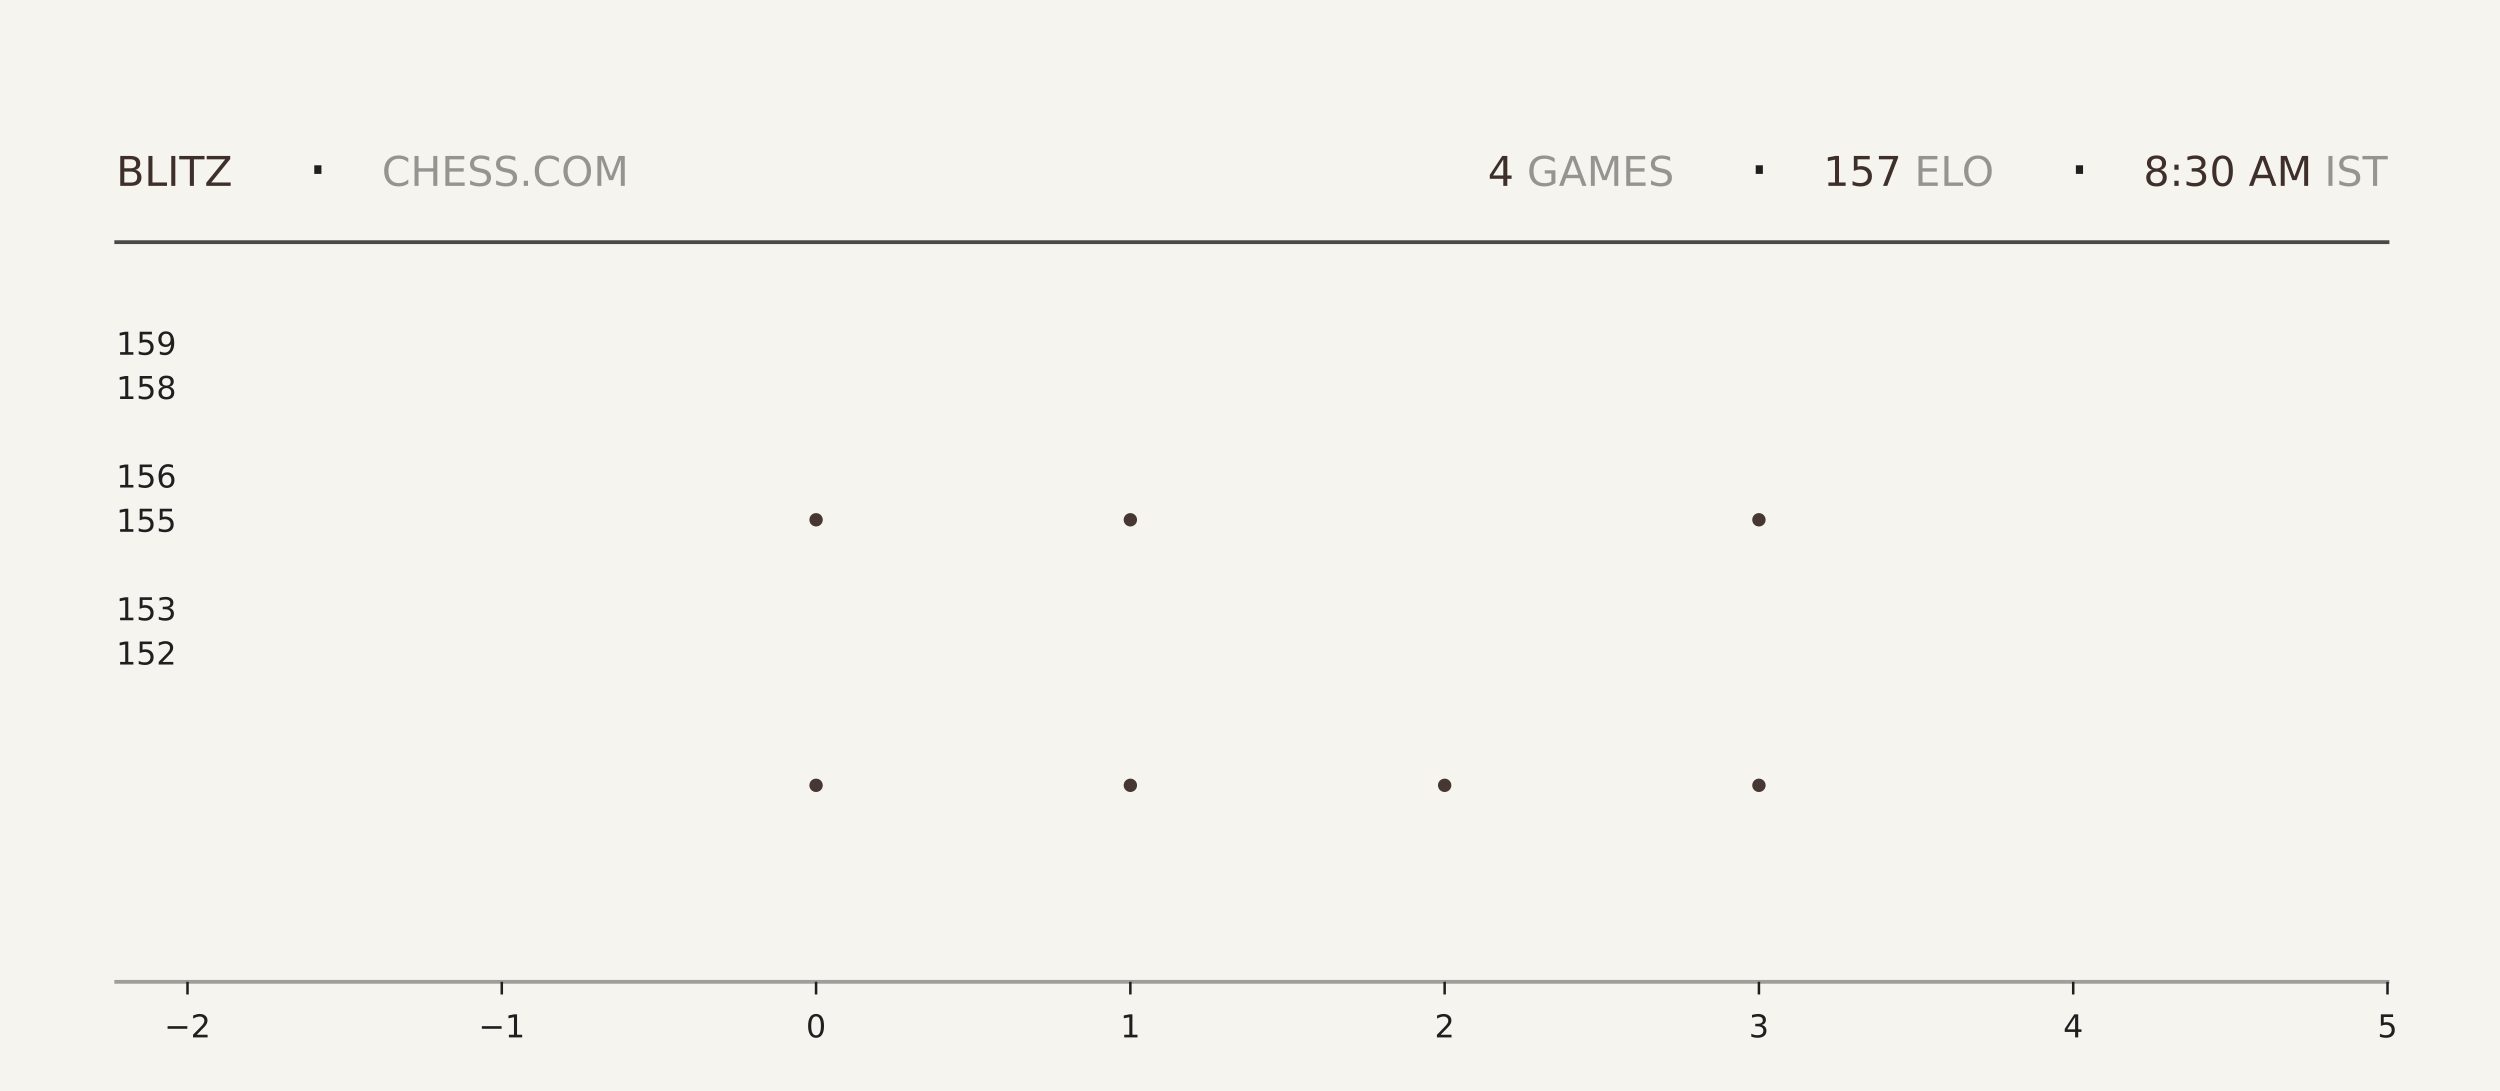
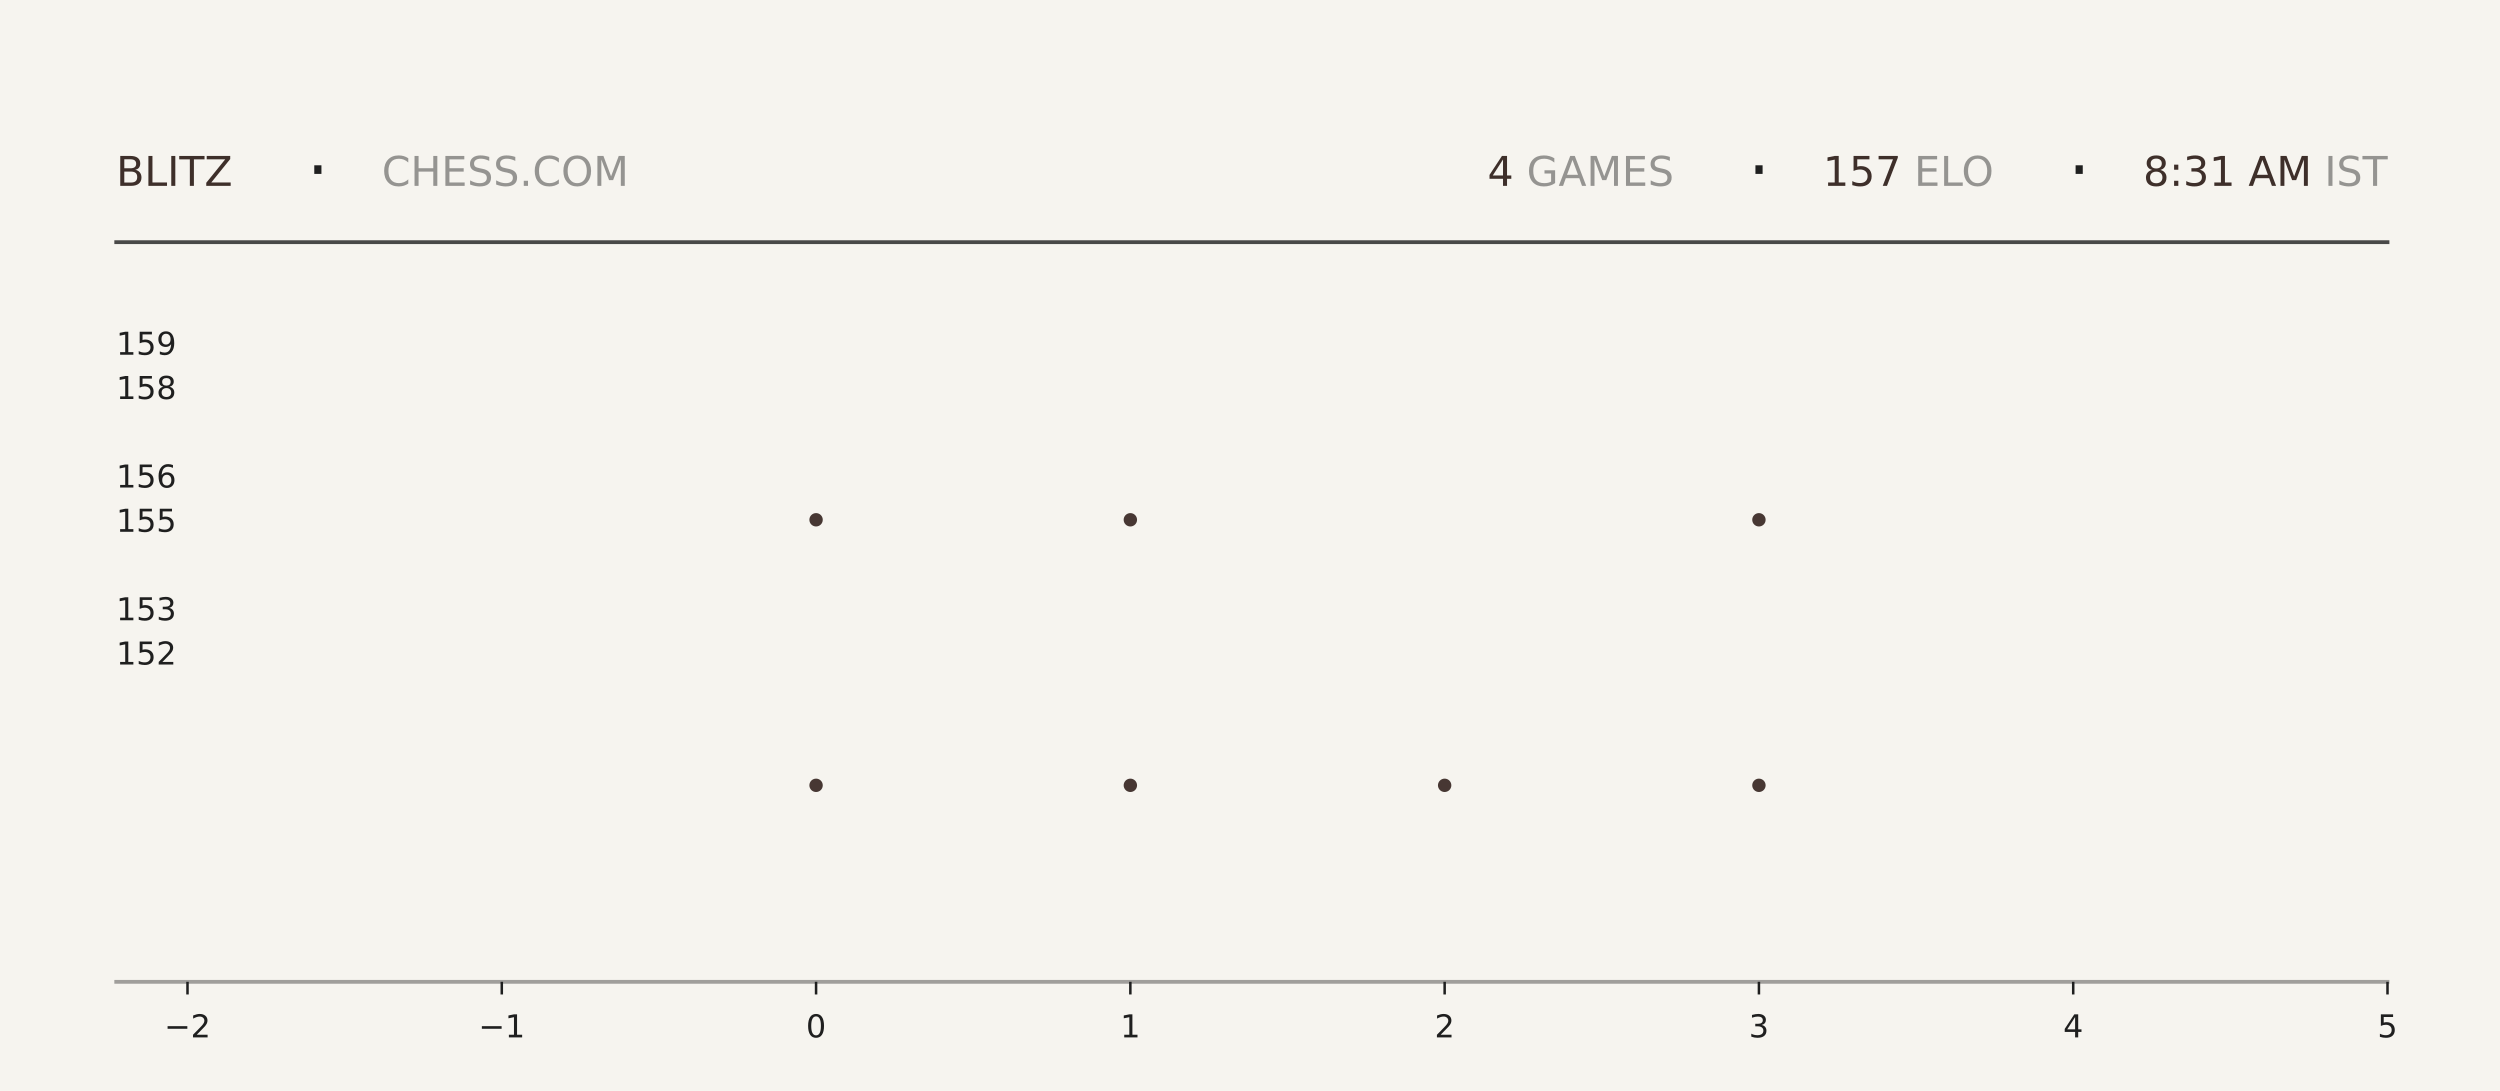
<svg xmlns="http://www.w3.org/2000/svg" xmlns:xlink="http://www.w3.org/1999/xlink" width="792pt" height="345.6pt" viewBox="0 0 792 345.6" version="1.1">
  <defs>
    <style type="text/css">*{stroke-linejoin: round; stroke-linecap: butt}</style>
  </defs>
  <g id="figure_1">
    <g id="patch_1">
      <path d="M 0 345.6  L 792 345.6  L 792 0  L 0 0  z " style="fill: #f6f4ef" />
    </g>
    <g id="axes_1">
      <g id="patch_2">
        <path d="M 59.4 311.04  L 756.36 311.04  L 756.36 103.68  L 59.4 103.68  z " style="fill: #f6f4ef" />
      </g>
      <g id="PathCollection_1">
        <defs>
-           <path id="m6017c19e87" d="M 0 2.121  C 0.563 2.121 1.102 1.898 1.5 1.5  C 1.898 1.102 2.121 0.563 2.121 0  C 2.121 -0.563 1.898 -1.102 1.5 -1.5  C 1.102 -1.898 0.563 -2.121 0 -2.121  C -0.563 -2.121 -1.102 -1.898 -1.5 -1.5  C -1.898 -1.102 -2.121 -0.563 -2.121 0  C -2.121 0.563 -1.898 1.102 -1.5 1.5  C -1.102 1.898 -0.563 2.121 0 2.121  z " />
-         </defs>
-         <g clip-path="url(#p4754a2ec6d)">
-           <use xlink:href="#m6017c19e87" x="258.531" y="248.79" style="fill: #3e2f2a; fill-opacity: 0.95" />
-           <use xlink:href="#m6017c19e87" x="258.531" y="164.668" style="fill: #3e2f2a; fill-opacity: 0.95" />
+           <path id="me665686bb2" d="M 0 2.121  C 0.563 2.121 1.102 1.898 1.5 1.5  C 1.898 1.102 2.121 0.563 2.121 0  C 2.121 -0.563 1.898 -1.102 1.5 -1.5  C 1.102 -1.898 0.563 -2.121 0 -2.121  C -0.563 -2.121 -1.102 -1.898 -1.5 -1.5  C -1.898 -1.102 -2.121 -0.563 -2.121 0  C -2.121 0.563 -1.898 1.102 -1.5 1.5  C -1.102 1.898 -0.563 2.121 0 2.121  z " />
+         </defs>
+         <g clip-path="url(#p0daea789ab)">
+           <use xlink:href="#me665686bb2" x="258.531" y="248.79" style="fill: #3e2f2a; fill-opacity: 0.95" />
+           <use xlink:href="#me665686bb2" x="258.531" y="164.668" style="fill: #3e2f2a; fill-opacity: 0.95" />
        </g>
      </g>
      <g id="PathCollection_2">
-         <g clip-path="url(#p4754a2ec6d)">
-           <use xlink:href="#m6017c19e87" x="358.097" y="248.79" style="fill: #3e2f2a; fill-opacity: 0.95" />
-           <use xlink:href="#m6017c19e87" x="358.097" y="164.668" style="fill: #3e2f2a; fill-opacity: 0.95" />
-           <use xlink:href="#m6017c19e87" x="358.097" y="80.547" style="fill: #3e2f2a; fill-opacity: 0.95" />
+         <g clip-path="url(#p0daea789ab)">
+           <use xlink:href="#me665686bb2" x="358.097" y="248.79" style="fill: #3e2f2a; fill-opacity: 0.95" />
+           <use xlink:href="#me665686bb2" x="358.097" y="164.668" style="fill: #3e2f2a; fill-opacity: 0.95" />
+           <use xlink:href="#me665686bb2" x="358.097" y="80.547" style="fill: #3e2f2a; fill-opacity: 0.95" />
        </g>
      </g>
      <g id="PathCollection_3">
-         <g clip-path="url(#p4754a2ec6d)">
-           <use xlink:href="#m6017c19e87" x="457.663" y="248.79" style="fill: #3e2f2a; fill-opacity: 0.95" />
+         <g clip-path="url(#p0daea789ab)">
+           <use xlink:href="#me665686bb2" x="457.663" y="248.79" style="fill: #3e2f2a; fill-opacity: 0.95" />
        </g>
      </g>
      <g id="PathCollection_4">
-         <g clip-path="url(#p4754a2ec6d)">
-           <use xlink:href="#m6017c19e87" x="557.229" y="248.79" style="fill: #3e2f2a; fill-opacity: 0.95" />
-           <use xlink:href="#m6017c19e87" x="557.229" y="164.668" style="fill: #3e2f2a; fill-opacity: 0.95" />
-           <use xlink:href="#m6017c19e87" x="557.229" y="80.547" style="fill: #3e2f2a; fill-opacity: 0.95" />
+         <g clip-path="url(#p0daea789ab)">
+           <use xlink:href="#me665686bb2" x="557.229" y="248.79" style="fill: #3e2f2a; fill-opacity: 0.95" />
+           <use xlink:href="#me665686bb2" x="557.229" y="164.668" style="fill: #3e2f2a; fill-opacity: 0.95" />
+           <use xlink:href="#me665686bb2" x="557.229" y="80.547" style="fill: #3e2f2a; fill-opacity: 0.95" />
        </g>
      </g>
      <g id="matplotlib.axis_1">
        <g id="xtick_1">
          <g id="line2d_1">
            <defs>
-               <path id="maf6baac031" d="M 0 0  L 0 4  " style="stroke: #1f1f1f; stroke-width: 0.8" />
+               <path id="mab883bc994" d="M 0 0  L 0 4  " style="stroke: #1f1f1f; stroke-width: 0.8" />
            </defs>
            <g>
-               <use xlink:href="#maf6baac031" x="59.4" y="311.04" style="fill: #1f1f1f; stroke: #1f1f1f; stroke-width: 0.8" />
+               <use xlink:href="#mab883bc994" x="59.4" y="311.04" style="fill: #1f1f1f; stroke: #1f1f1f; stroke-width: 0.8" />
            </g>
          </g>
          <g id="text_1">
            <g style="fill: #1f1f1f" transform="translate(52.02891 328.6384) scale(0.1 -0.1)">
              <defs>
                <path id="DejaVuSans-2212" d="M 678 2272  L 4684 2272  L 4684 1741  L 678 1741  L 678 2272  z " transform="scale(0.015625)" />
                <path id="DejaVuSans-32" d="M 1228 531  L 3431 531  L 3431 0  L 469 0  L 469 531  Q 828 903 1448 1529  Q 2069 2156 2228 2338  Q 2531 2678 2651 2914  Q 2772 3150 2772 3378  Q 2772 3750 2511 3984  Q 2250 4219 1831 4219  Q 1534 4219 1204 4116  Q 875 4013 500 3803  L 500 4441  Q 881 4594 1212 4672  Q 1544 4750 1819 4750  Q 2544 4750 2975 4387  Q 3406 4025 3406 3419  Q 3406 3131 3298 2873  Q 3191 2616 2906 2266  Q 2828 2175 2409 1742  Q 1991 1309 1228 531  z " transform="scale(0.015625)" />
              </defs>
              <use xlink:href="#DejaVuSans-2212" />
              <use xlink:href="#DejaVuSans-32" transform="translate(83.78906 0)" />
            </g>
          </g>
        </g>
        <g id="xtick_2">
          <g id="line2d_2">
            <g>
-               <use xlink:href="#maf6baac031" x="158.966" y="311.04" style="fill: #1f1f1f; stroke: #1f1f1f; stroke-width: 0.8" />
+               <use xlink:href="#mab883bc994" x="158.966" y="311.04" style="fill: #1f1f1f; stroke: #1f1f1f; stroke-width: 0.8" />
            </g>
          </g>
          <g id="text_2">
            <g style="fill: #1f1f1f" transform="translate(151.5946 328.6384) scale(0.1 -0.1)">
              <defs>
                <path id="DejaVuSans-31" d="M 794 531  L 1825 531  L 1825 4091  L 703 3866  L 703 4441  L 1819 4666  L 2450 4666  L 2450 531  L 3481 531  L 3481 0  L 794 0  L 794 531  z " transform="scale(0.015625)" />
              </defs>
              <use xlink:href="#DejaVuSans-2212" />
              <use xlink:href="#DejaVuSans-31" transform="translate(83.78906 0)" />
            </g>
          </g>
        </g>
        <g id="xtick_3">
          <g id="line2d_3">
            <g>
-               <use xlink:href="#maf6baac031" x="258.531" y="311.04" style="fill: #1f1f1f; stroke: #1f1f1f; stroke-width: 0.8" />
+               <use xlink:href="#mab883bc994" x="258.531" y="311.04" style="fill: #1f1f1f; stroke: #1f1f1f; stroke-width: 0.8" />
            </g>
          </g>
          <g id="text_3">
            <g style="fill: #1f1f1f" transform="translate(255.3502 328.6384) scale(0.1 -0.1)">
              <defs>
                <path id="DejaVuSans-30" d="M 2034 4250  Q 1547 4250 1301 3770  Q 1056 3291 1056 2328  Q 1056 1369 1301 889  Q 1547 409 2034 409  Q 2525 409 2770 889  Q 3016 1369 3016 2328  Q 3016 3291 2770 3770  Q 2525 4250 2034 4250  z M 2034 4750  Q 2819 4750 3233 4129  Q 3647 3509 3647 2328  Q 3647 1150 3233 529  Q 2819 -91 2034 -91  Q 1250 -91 836 529  Q 422 1150 422 2328  Q 422 3509 836 4129  Q 1250 4750 2034 4750  z " transform="scale(0.015625)" />
              </defs>
              <use xlink:href="#DejaVuSans-30" />
            </g>
          </g>
        </g>
        <g id="xtick_4">
          <g id="line2d_4">
            <g>
-               <use xlink:href="#maf6baac031" x="358.097" y="311.04" style="fill: #1f1f1f; stroke: #1f1f1f; stroke-width: 0.8" />
+               <use xlink:href="#mab883bc994" x="358.097" y="311.04" style="fill: #1f1f1f; stroke: #1f1f1f; stroke-width: 0.8" />
            </g>
          </g>
          <g id="text_4">
            <g style="fill: #1f1f1f" transform="translate(354.9159 328.6384) scale(0.1 -0.1)">
              <use xlink:href="#DejaVuSans-31" />
            </g>
          </g>
        </g>
        <g id="xtick_5">
          <g id="line2d_5">
            <g>
-               <use xlink:href="#maf6baac031" x="457.663" y="311.04" style="fill: #1f1f1f; stroke: #1f1f1f; stroke-width: 0.8" />
+               <use xlink:href="#mab883bc994" x="457.663" y="311.04" style="fill: #1f1f1f; stroke: #1f1f1f; stroke-width: 0.8" />
            </g>
          </g>
          <g id="text_5">
            <g style="fill: #1f1f1f" transform="translate(454.4816 328.6384) scale(0.1 -0.1)">
              <use xlink:href="#DejaVuSans-32" />
            </g>
          </g>
        </g>
        <g id="xtick_6">
          <g id="line2d_6">
            <g>
-               <use xlink:href="#maf6baac031" x="557.229" y="311.04" style="fill: #1f1f1f; stroke: #1f1f1f; stroke-width: 0.8" />
+               <use xlink:href="#mab883bc994" x="557.229" y="311.04" style="fill: #1f1f1f; stroke: #1f1f1f; stroke-width: 0.8" />
            </g>
          </g>
          <g id="text_6">
            <g style="fill: #1f1f1f" transform="translate(554.0473 328.6384) scale(0.1 -0.1)">
              <defs>
                <path id="DejaVuSans-33" d="M 2597 2516  Q 3050 2419 3304 2112  Q 3559 1806 3559 1356  Q 3559 666 3084 287  Q 2609 -91 1734 -91  Q 1441 -91 1130 -33  Q 819 25 488 141  L 488 750  Q 750 597 1062 519  Q 1375 441 1716 441  Q 2309 441 2620 675  Q 2931 909 2931 1356  Q 2931 1769 2642 2001  Q 2353 2234 1838 2234  L 1294 2234  L 1294 2753  L 1863 2753  Q 2328 2753 2575 2939  Q 2822 3125 2822 3475  Q 2822 3834 2567 4026  Q 2313 4219 1838 4219  Q 1578 4219 1281 4162  Q 984 4106 628 3988  L 628 4550  Q 988 4650 1302 4700  Q 1616 4750 1894 4750  Q 2613 4750 3031 4423  Q 3450 4097 3450 3541  Q 3450 3153 3228 2886  Q 3006 2619 2597 2516  z " transform="scale(0.015625)" />
              </defs>
              <use xlink:href="#DejaVuSans-33" />
            </g>
          </g>
        </g>
        <g id="xtick_7">
          <g id="line2d_7">
            <g>
-               <use xlink:href="#maf6baac031" x="656.794" y="311.04" style="fill: #1f1f1f; stroke: #1f1f1f; stroke-width: 0.8" />
+               <use xlink:href="#mab883bc994" x="656.794" y="311.04" style="fill: #1f1f1f; stroke: #1f1f1f; stroke-width: 0.8" />
            </g>
          </g>
          <g id="text_7">
            <g style="fill: #1f1f1f" transform="translate(653.613 328.6384) scale(0.1 -0.1)">
              <defs>
                <path id="DejaVuSans-34" d="M 2419 4116  L 825 1625  L 2419 1625  L 2419 4116  z M 2253 4666  L 3047 4666  L 3047 1625  L 3713 1625  L 3713 1100  L 3047 1100  L 3047 0  L 2419 0  L 2419 1100  L 313 1100  L 313 1709  L 2253 4666  z " transform="scale(0.015625)" />
              </defs>
              <use xlink:href="#DejaVuSans-34" />
            </g>
          </g>
        </g>
        <g id="xtick_8">
          <g id="line2d_8">
            <g>
-               <use xlink:href="#maf6baac031" x="756.36" y="311.04" style="fill: #1f1f1f; stroke: #1f1f1f; stroke-width: 0.8" />
+               <use xlink:href="#mab883bc994" x="756.36" y="311.04" style="fill: #1f1f1f; stroke: #1f1f1f; stroke-width: 0.8" />
            </g>
          </g>
          <g id="text_8">
            <g style="fill: #1f1f1f" transform="translate(753.1788 328.6384) scale(0.1 -0.1)">
              <defs>
                <path id="DejaVuSans-35" d="M 691 4666  L 3169 4666  L 3169 4134  L 1269 4134  L 1269 2991  Q 1406 3038 1543 3061  Q 1681 3084 1819 3084  Q 2600 3084 3056 2656  Q 3513 2228 3513 1497  Q 3513 744 3044 326  Q 2575 -91 1722 -91  Q 1428 -91 1123 -41  Q 819 9 494 109  L 494 744  Q 775 591 1075 516  Q 1375 441 1709 441  Q 2250 441 2565 725  Q 2881 1009 2881 1497  Q 2881 1984 2565 2268  Q 2250 2553 1709 2553  Q 1456 2553 1204 2497  Q 953 2441 691 2322  L 691 4666  z " transform="scale(0.015625)" />
              </defs>
              <use xlink:href="#DejaVuSans-35" />
            </g>
          </g>
        </g>
      </g>
      <g id="matplotlib.axis_2">
        <g id="ytick_1">
          <g id="line2d_9" />
          <g id="text_9">
            <g style="fill: #1f1f1f" transform="translate(36.8125 210.5283) scale(0.1 -0.1)">
              <use xlink:href="#DejaVuSans-31" />
              <use xlink:href="#DejaVuSans-35" transform="translate(63.62305 0)" />
              <use xlink:href="#DejaVuSans-32" transform="translate(127.2461 0)" />
            </g>
          </g>
        </g>
        <g id="ytick_2">
          <g id="line2d_10" />
          <g id="text_10">
            <g style="fill: #1f1f1f" transform="translate(36.8125 196.508) scale(0.1 -0.1)">
              <use xlink:href="#DejaVuSans-31" />
              <use xlink:href="#DejaVuSans-35" transform="translate(63.62305 0)" />
              <use xlink:href="#DejaVuSans-33" transform="translate(127.2461 0)" />
            </g>
          </g>
        </g>
        <g id="ytick_3">
          <g id="line2d_11" />
          <g id="text_11">
            <g style="fill: #1f1f1f" transform="translate(36.8125 168.4675) scale(0.1 -0.1)">
              <use xlink:href="#DejaVuSans-31" />
              <use xlink:href="#DejaVuSans-35" transform="translate(63.62305 0)" />
              <use xlink:href="#DejaVuSans-35" transform="translate(127.2461 0)" />
            </g>
          </g>
        </g>
        <g id="ytick_4">
          <g id="line2d_12" />
          <g id="text_12">
            <g style="fill: #1f1f1f" transform="translate(36.8125 154.4472) scale(0.1 -0.1)">
              <defs>
                <path id="DejaVuSans-36" d="M 2113 2584  Q 1688 2584 1439 2293  Q 1191 2003 1191 1497  Q 1191 994 1439 701  Q 1688 409 2113 409  Q 2538 409 2786 701  Q 3034 994 3034 1497  Q 3034 2003 2786 2293  Q 2538 2584 2113 2584  z M 3366 4563  L 3366 3988  Q 3128 4100 2886 4159  Q 2644 4219 2406 4219  Q 1781 4219 1451 3797  Q 1122 3375 1075 2522  Q 1259 2794 1537 2939  Q 1816 3084 2150 3084  Q 2853 3084 3261 2657  Q 3669 2231 3669 1497  Q 3669 778 3244 343  Q 2819 -91 2113 -91  Q 1303 -91 875 529  Q 447 1150 447 2328  Q 447 3434 972 4092  Q 1497 4750 2381 4750  Q 2619 4750 2861 4703  Q 3103 4656 3366 4563  z " transform="scale(0.015625)" />
              </defs>
              <use xlink:href="#DejaVuSans-31" />
              <use xlink:href="#DejaVuSans-35" transform="translate(63.62305 0)" />
              <use xlink:href="#DejaVuSans-36" transform="translate(127.2461 0)" />
            </g>
          </g>
        </g>
        <g id="ytick_5">
          <g id="line2d_13" />
          <g id="text_13">
            <g style="fill: #1f1f1f" transform="translate(36.8125 126.4066) scale(0.1 -0.1)">
              <defs>
                <path id="DejaVuSans-38" d="M 2034 2216  Q 1584 2216 1326 1975  Q 1069 1734 1069 1313  Q 1069 891 1326 650  Q 1584 409 2034 409  Q 2484 409 2743 651  Q 3003 894 3003 1313  Q 3003 1734 2745 1975  Q 2488 2216 2034 2216  z M 1403 2484  Q 997 2584 770 2862  Q 544 3141 544 3541  Q 544 4100 942 4425  Q 1341 4750 2034 4750  Q 2731 4750 3128 4425  Q 3525 4100 3525 3541  Q 3525 3141 3298 2862  Q 3072 2584 2669 2484  Q 3125 2378 3379 2068  Q 3634 1759 3634 1313  Q 3634 634 3220 271  Q 2806 -91 2034 -91  Q 1263 -91 848 271  Q 434 634 434 1313  Q 434 1759 690 2068  Q 947 2378 1403 2484  z M 1172 3481  Q 1172 3119 1398 2916  Q 1625 2713 2034 2713  Q 2441 2713 2670 2916  Q 2900 3119 2900 3481  Q 2900 3844 2670 4047  Q 2441 4250 2034 4250  Q 1625 4250 1398 4047  Q 1172 3844 1172 3481  z " transform="scale(0.015625)" />
              </defs>
              <use xlink:href="#DejaVuSans-31" />
              <use xlink:href="#DejaVuSans-35" transform="translate(63.62305 0)" />
              <use xlink:href="#DejaVuSans-38" transform="translate(127.2461 0)" />
            </g>
          </g>
        </g>
        <g id="ytick_6">
          <g id="line2d_14" />
          <g id="text_14">
            <g style="fill: #1f1f1f" transform="translate(36.8125 112.3863) scale(0.1 -0.1)">
              <defs>
                <path id="DejaVuSans-39" d="M 703 97  L 703 672  Q 941 559 1184 500  Q 1428 441 1663 441  Q 2288 441 2617 861  Q 2947 1281 2994 2138  Q 2813 1869 2534 1725  Q 2256 1581 1919 1581  Q 1219 1581 811 2004  Q 403 2428 403 3163  Q 403 3881 828 4315  Q 1253 4750 1959 4750  Q 2769 4750 3195 4129  Q 3622 3509 3622 2328  Q 3622 1225 3098 567  Q 2575 -91 1691 -91  Q 1453 -91 1209 -44  Q 966 3 703 97  z M 1959 2075  Q 2384 2075 2632 2365  Q 2881 2656 2881 3163  Q 2881 3666 2632 3958  Q 2384 4250 1959 4250  Q 1534 4250 1286 3958  Q 1038 3666 1038 3163  Q 1038 2656 1286 2365  Q 1534 2075 1959 2075  z " transform="scale(0.015625)" />
              </defs>
              <use xlink:href="#DejaVuSans-31" />
              <use xlink:href="#DejaVuSans-35" transform="translate(63.62305 0)" />
              <use xlink:href="#DejaVuSans-39" transform="translate(127.2461 0)" />
            </g>
          </g>
        </g>
      </g>
    </g>
    <g id="line2d_15">
      <path d="M 36.82 76.723  L 756.36 76.723  " style="fill: none; stroke: #1f1f1f; stroke-opacity: 0.8; stroke-width: 1.2; stroke-linecap: square" />
    </g>
    <g id="line2d_16">
      <path d="M 36.82 311.04  L 756.36 311.04  " style="fill: none; stroke: #1f1f1f; stroke-opacity: 0.4; stroke-width: 1.2; stroke-linecap: square" />
    </g>
    <g id="text_15">
      <g style="fill: #3e2f2a" transform="translate(36.82 58.88319) scale(0.13 -0.13)">
        <defs>
          <path id="DejaVuSans-42" d="M 1259 2228  L 1259 519  L 2272 519  Q 2781 519 3026 730  Q 3272 941 3272 1375  Q 3272 1813 3026 2020  Q 2781 2228 2272 2228  L 1259 2228  z M 1259 4147  L 1259 2741  L 2194 2741  Q 2656 2741 2882 2914  Q 3109 3088 3109 3444  Q 3109 3797 2882 3972  Q 2656 4147 2194 4147  L 1259 4147  z M 628 4666  L 2241 4666  Q 2963 4666 3353 4366  Q 3744 4066 3744 3513  Q 3744 3084 3544 2831  Q 3344 2578 2956 2516  Q 3422 2416 3680 2098  Q 3938 1781 3938 1306  Q 3938 681 3513 340  Q 3088 0 2303 0  L 628 0  L 628 4666  z " transform="scale(0.015625)" />
          <path id="DejaVuSans-4c" d="M 628 4666  L 1259 4666  L 1259 531  L 3531 531  L 3531 0  L 628 0  L 628 4666  z " transform="scale(0.015625)" />
          <path id="DejaVuSans-49" d="M 628 4666  L 1259 4666  L 1259 0  L 628 0  L 628 4666  z " transform="scale(0.015625)" />
          <path id="DejaVuSans-54" d="M -19 4666  L 3928 4666  L 3928 4134  L 2272 4134  L 2272 0  L 1638 0  L 1638 4134  L -19 4134  L -19 4666  z " transform="scale(0.015625)" />
          <path id="DejaVuSans-5a" d="M 359 4666  L 4025 4666  L 4025 4184  L 1075 531  L 4097 531  L 4097 0  L 288 0  L 288 481  L 3238 4134  L 359 4134  L 359 4666  z " transform="scale(0.015625)" />
        </defs>
        <use xlink:href="#DejaVuSans-42" />
        <use xlink:href="#DejaVuSans-4c" transform="translate(68.60352 0)" />
        <use xlink:href="#DejaVuSans-49" transform="translate(124.3164 0)" />
        <use xlink:href="#DejaVuSans-54" transform="translate(153.8086 0)" />
        <use xlink:href="#DejaVuSans-5a" transform="translate(214.8926 0)" />
      </g>
    </g>
    <g id="text_16">
      <g style="fill: #1f1f1f" transform="translate(97.21 61.36662) scale(0.22 -0.22)">
        <defs>
          <path id="DejaVuSans-b7" d="M 684 2619  L 1344 2619  L 1344 1825  L 684 1825  L 684 2619  z " transform="scale(0.015625)" />
        </defs>
        <use xlink:href="#DejaVuSans-b7" />
      </g>
    </g>
    <g id="text_17">
      <g style="fill: #1f1f1f; opacity: 0.45" transform="translate(120.97 58.88319) scale(0.13 -0.13)">
        <defs>
          <path id="DejaVuSans-43" d="M 4122 4306  L 4122 3641  Q 3803 3938 3442 4084  Q 3081 4231 2675 4231  Q 1875 4231 1450 3742  Q 1025 3253 1025 2328  Q 1025 1406 1450 917  Q 1875 428 2675 428  Q 3081 428 3442 575  Q 3803 722 4122 1019  L 4122 359  Q 3791 134 3420 21  Q 3050 -91 2638 -91  Q 1578 -91 968 557  Q 359 1206 359 2328  Q 359 3453 968 4101  Q 1578 4750 2638 4750  Q 3056 4750 3426 4639  Q 3797 4528 4122 4306  z " transform="scale(0.015625)" />
          <path id="DejaVuSans-48" d="M 628 4666  L 1259 4666  L 1259 2753  L 3553 2753  L 3553 4666  L 4184 4666  L 4184 0  L 3553 0  L 3553 2222  L 1259 2222  L 1259 0  L 628 0  L 628 4666  z " transform="scale(0.015625)" />
          <path id="DejaVuSans-45" d="M 628 4666  L 3578 4666  L 3578 4134  L 1259 4134  L 1259 2753  L 3481 2753  L 3481 2222  L 1259 2222  L 1259 531  L 3634 531  L 3634 0  L 628 0  L 628 4666  z " transform="scale(0.015625)" />
          <path id="DejaVuSans-53" d="M 3425 4513  L 3425 3897  Q 3066 4069 2747 4153  Q 2428 4238 2131 4238  Q 1616 4238 1336 4038  Q 1056 3838 1056 3469  Q 1056 3159 1242 3001  Q 1428 2844 1947 2747  L 2328 2669  Q 3034 2534 3370 2195  Q 3706 1856 3706 1288  Q 3706 609 3251 259  Q 2797 -91 1919 -91  Q 1588 -91 1214 -16  Q 841 59 441 206  L 441 856  Q 825 641 1194 531  Q 1563 422 1919 422  Q 2459 422 2753 634  Q 3047 847 3047 1241  Q 3047 1584 2836 1778  Q 2625 1972 2144 2069  L 1759 2144  Q 1053 2284 737 2584  Q 422 2884 422 3419  Q 422 4038 858 4394  Q 1294 4750 2059 4750  Q 2388 4750 2728 4690  Q 3069 4631 3425 4513  z " transform="scale(0.015625)" />
          <path id="DejaVuSans-2e" d="M 684 794  L 1344 794  L 1344 0  L 684 0  L 684 794  z " transform="scale(0.015625)" />
          <path id="DejaVuSans-4f" d="M 2522 4238  Q 1834 4238 1429 3725  Q 1025 3213 1025 2328  Q 1025 1447 1429 934  Q 1834 422 2522 422  Q 3209 422 3611 934  Q 4013 1447 4013 2328  Q 4013 3213 3611 3725  Q 3209 4238 2522 4238  z M 2522 4750  Q 3503 4750 4090 4092  Q 4678 3434 4678 2328  Q 4678 1225 4090 567  Q 3503 -91 2522 -91  Q 1538 -91 948 565  Q 359 1222 359 2328  Q 359 3434 948 4092  Q 1538 4750 2522 4750  z " transform="scale(0.015625)" />
          <path id="DejaVuSans-4d" d="M 628 4666  L 1569 4666  L 2759 1491  L 3956 4666  L 4897 4666  L 4897 0  L 4281 0  L 4281 4097  L 3078 897  L 2444 897  L 1241 4097  L 1241 0  L 628 0  L 628 4666  z " transform="scale(0.015625)" />
        </defs>
        <use xlink:href="#DejaVuSans-43" />
        <use xlink:href="#DejaVuSans-48" transform="translate(69.82422 0)" />
        <use xlink:href="#DejaVuSans-45" transform="translate(145.0195 0)" />
        <use xlink:href="#DejaVuSans-53" transform="translate(208.2031 0)" />
        <use xlink:href="#DejaVuSans-53" transform="translate(271.6797 0)" />
        <use xlink:href="#DejaVuSans-2e" transform="translate(335.1562 0)" />
        <use xlink:href="#DejaVuSans-43" transform="translate(366.9434 0)" />
        <use xlink:href="#DejaVuSans-4f" transform="translate(436.7676 0)" />
        <use xlink:href="#DejaVuSans-4d" transform="translate(515.4785 0)" />
      </g>
    </g>
    <g id="text_18">
-       <g style="fill: #3e2f2a" transform="translate(471.33 58.88319) scale(0.13 -0.13)">
+       <g style="fill: #3e2f2a" transform="translate(471.24 58.88319) scale(0.13 -0.13)">
        <use xlink:href="#DejaVuSans-34" />
      </g>
    </g>
    <g id="text_19">
-       <g style="fill: #1f1f1f; opacity: 0.45" transform="translate(479.61 58.88319) scale(0.13 -0.13)">
+       <g style="fill: #1f1f1f; opacity: 0.45" transform="translate(479.52 58.88319) scale(0.13 -0.13)">
        <defs>
          <path id="DejaVuSans-20" transform="scale(0.015625)" />
          <path id="DejaVuSans-47" d="M 3809 666  L 3809 1919  L 2778 1919  L 2778 2438  L 4434 2438  L 4434 434  Q 4069 175 3628 42  Q 3188 -91 2688 -91  Q 1594 -91 976 548  Q 359 1188 359 2328  Q 359 3472 976 4111  Q 1594 4750 2688 4750  Q 3144 4750 3555 4637  Q 3966 4525 4313 4306  L 4313 3634  Q 3963 3931 3569 4081  Q 3175 4231 2741 4231  Q 1884 4231 1454 3753  Q 1025 3275 1025 2328  Q 1025 1384 1454 906  Q 1884 428 2741 428  Q 3075 428 3337 486  Q 3600 544 3809 666  z " transform="scale(0.015625)" />
          <path id="DejaVuSans-41" d="M 2188 4044  L 1331 1722  L 3047 1722  L 2188 4044  z M 1831 4666  L 2547 4666  L 4325 0  L 3669 0  L 3244 1197  L 1141 1197  L 716 0  L 50 0  L 1831 4666  z " transform="scale(0.015625)" />
        </defs>
        <use xlink:href="#DejaVuSans-20" />
        <use xlink:href="#DejaVuSans-47" transform="translate(31.78711 0)" />
        <use xlink:href="#DejaVuSans-41" transform="translate(109.2773 0)" />
        <use xlink:href="#DejaVuSans-4d" transform="translate(177.6855 0)" />
        <use xlink:href="#DejaVuSans-45" transform="translate(263.9648 0)" />
        <use xlink:href="#DejaVuSans-53" transform="translate(327.1484 0)" />
      </g>
    </g>
    <g id="text_20">
-       <g style="fill: #1f1f1f" transform="translate(553.86 61.36662) scale(0.22 -0.22)">
+       <g style="fill: #1f1f1f" transform="translate(553.77 61.36662) scale(0.22 -0.22)">
        <use xlink:href="#DejaVuSans-b7" />
      </g>
    </g>
    <g id="text_21">
-       <g style="fill: #3e2f2a" transform="translate(577.62 58.88319) scale(0.13 -0.13)">
+       <g style="fill: #3e2f2a" transform="translate(577.53 58.88319) scale(0.13 -0.13)">
        <defs>
          <path id="DejaVuSans-37" d="M 525 4666  L 3525 4666  L 3525 4397  L 1831 0  L 1172 0  L 2766 4134  L 525 4134  L 525 4666  z " transform="scale(0.015625)" />
        </defs>
        <use xlink:href="#DejaVuSans-31" />
        <use xlink:href="#DejaVuSans-35" transform="translate(63.62305 0)" />
        <use xlink:href="#DejaVuSans-37" transform="translate(127.2461 0)" />
      </g>
    </g>
    <g id="text_22">
-       <g style="fill: #1f1f1f; opacity: 0.45" transform="translate(602.37 58.88319) scale(0.13 -0.13)">
+       <g style="fill: #1f1f1f; opacity: 0.45" transform="translate(602.28 58.88319) scale(0.13 -0.13)">
        <use xlink:href="#DejaVuSans-20" />
        <use xlink:href="#DejaVuSans-45" transform="translate(31.78711 0)" />
        <use xlink:href="#DejaVuSans-4c" transform="translate(94.9707 0)" />
        <use xlink:href="#DejaVuSans-4f" transform="translate(147.0586 0)" />
      </g>
    </g>
    <g id="text_23">
-       <g style="fill: #1f1f1f" transform="translate(655.29 61.36662) scale(0.22 -0.22)">
+       <g style="fill: #1f1f1f" transform="translate(655.2 61.36662) scale(0.22 -0.22)">
        <use xlink:href="#DejaVuSans-b7" />
      </g>
    </g>
    <g id="text_24">
-       <g style="fill: #3e2f2a" transform="translate(679.05 58.88319) scale(0.13 -0.13)">
+       <g style="fill: #3e2f2a" transform="translate(678.96 58.88319) scale(0.13 -0.13)">
        <defs>
          <path id="DejaVuSans-3a" d="M 750 794  L 1409 794  L 1409 0  L 750 0  L 750 794  z M 750 3309  L 1409 3309  L 1409 2516  L 750 2516  L 750 3309  z " transform="scale(0.015625)" />
        </defs>
        <use xlink:href="#DejaVuSans-38" />
        <use xlink:href="#DejaVuSans-3a" transform="translate(63.62305 0)" />
        <use xlink:href="#DejaVuSans-33" transform="translate(97.31445 0)" />
-         <use xlink:href="#DejaVuSans-30" transform="translate(160.9375 0)" />
+         <use xlink:href="#DejaVuSans-31" transform="translate(160.9375 0)" />
        <use xlink:href="#DejaVuSans-20" transform="translate(224.5605 0)" />
        <use xlink:href="#DejaVuSans-41" transform="translate(256.3477 0)" />
        <use xlink:href="#DejaVuSans-4d" transform="translate(324.7559 0)" />
      </g>
    </g>
    <g id="text_25">
      <g style="fill: #1f1f1f; opacity: 0.45" transform="translate(732.24 58.88319) scale(0.13 -0.13)">
        <use xlink:href="#DejaVuSans-20" />
        <use xlink:href="#DejaVuSans-49" transform="translate(31.78711 0)" />
        <use xlink:href="#DejaVuSans-53" transform="translate(61.2793 0)" />
        <use xlink:href="#DejaVuSans-54" transform="translate(124.7559 0)" />
      </g>
    </g>
  </g>
  <defs>
-     <clipPath id="p4754a2ec6d">
+     <clipPath id="p0daea789ab">
      <rect x="59.4" y="103.68" width="696.96" height="207.36" />
    </clipPath>
  </defs>
</svg>
